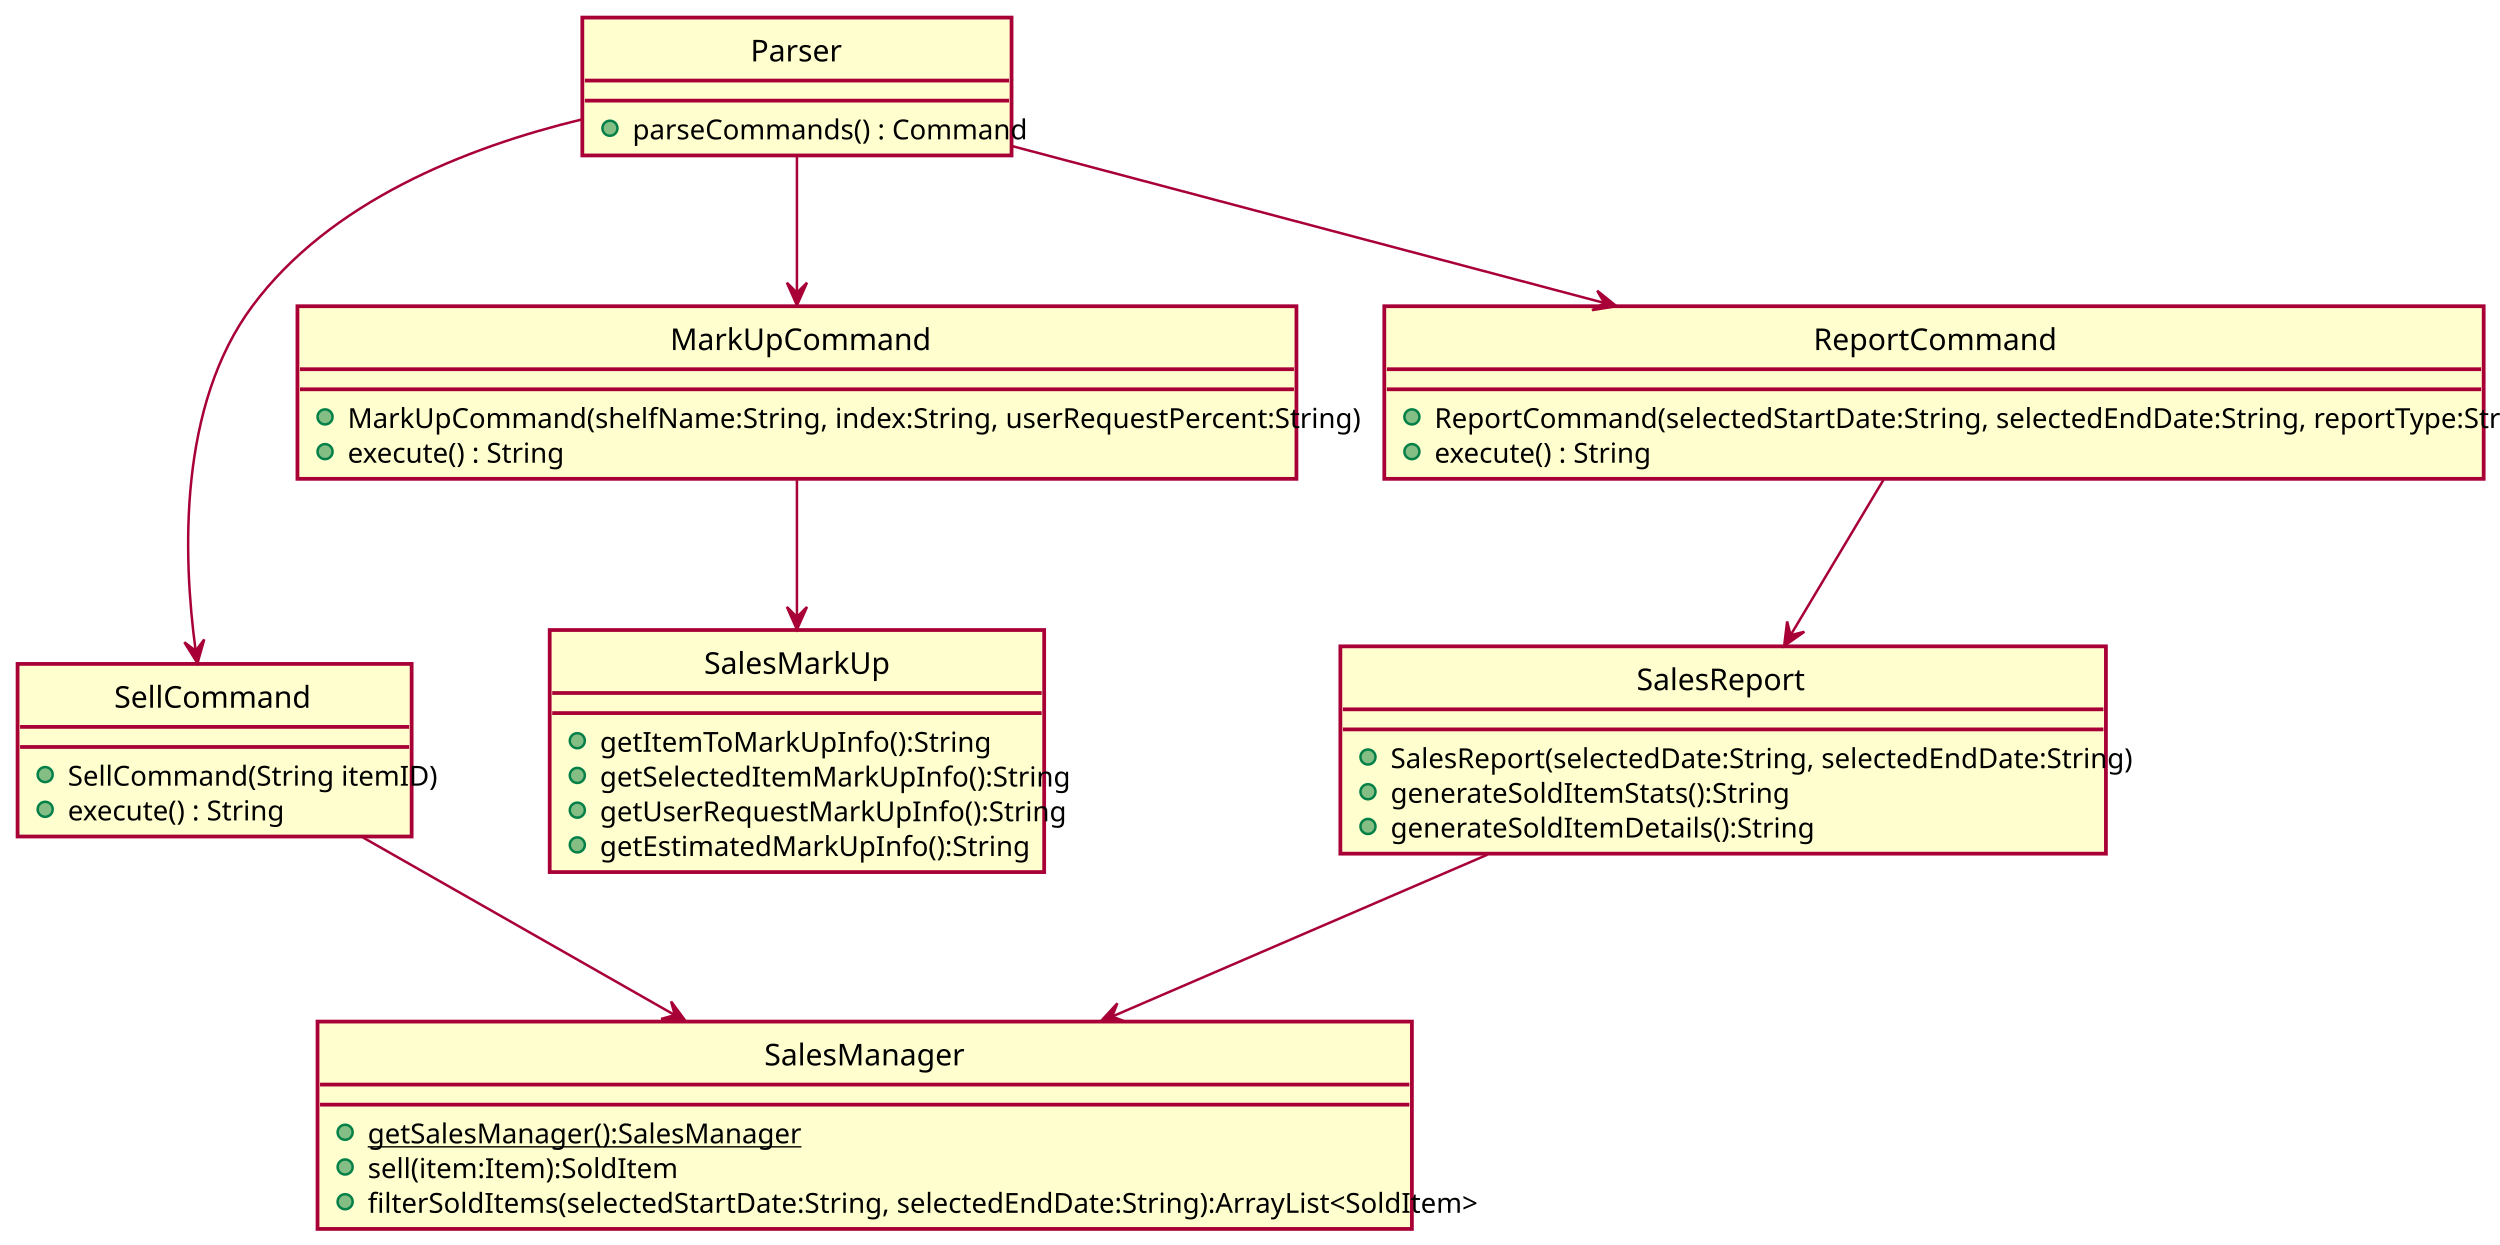
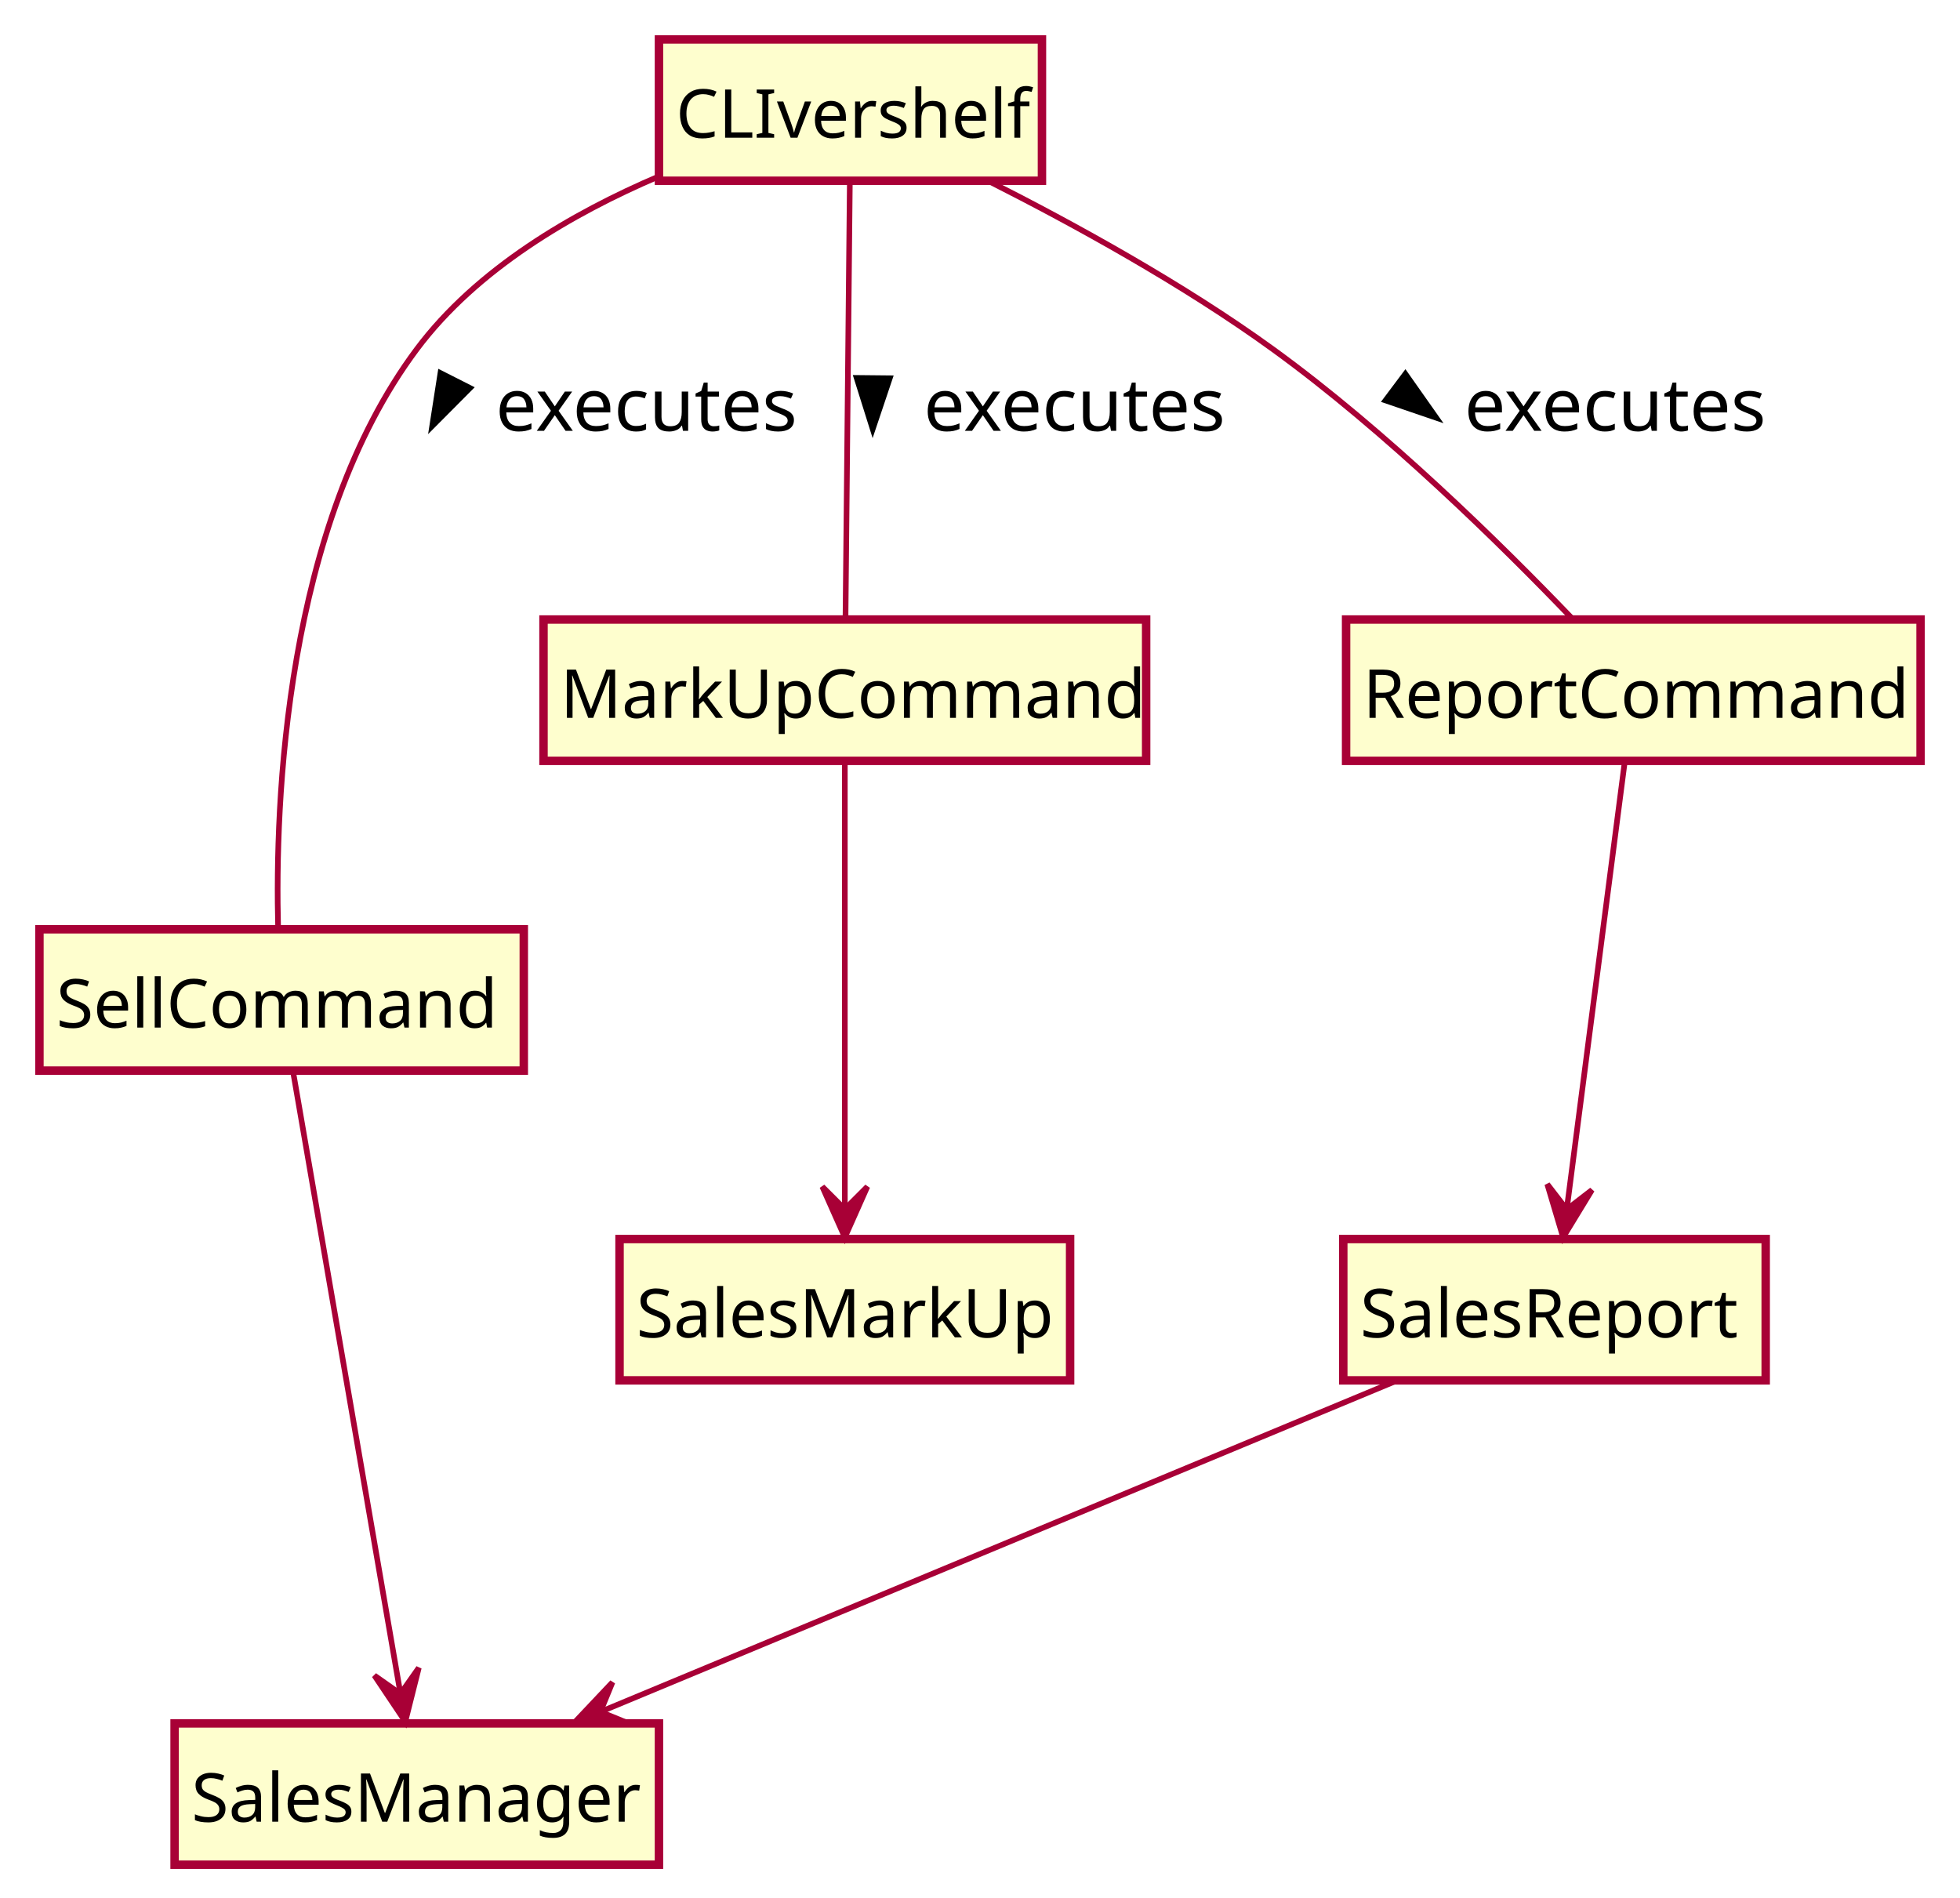
- <svg xmlns="http://www.w3.org/2000/svg" contentScriptType="application/ecmascript" contentStyleType="text/css" height="496px" preserveAspectRatio="none" style="width:996px;height:496px;background:#FFFFFF;" version="1.1" viewBox="0 0 996 496" width="996px" zoomAndPan="magnify">
+ <svg xmlns="http://www.w3.org/2000/svg" contentScriptType="application/ecmascript" contentStyleType="text/css" height="337px" preserveAspectRatio="none" style="width:348px;height:337px;background:#FFFFFF;" version="1.1" viewBox="0 0 348 337" width="348px" zoomAndPan="magnify">
  <defs />
  <g>
-     <rect codeLine="5" fill="#FEFECE" height="54.93" id="Parser" style="stroke:#A80036;stroke-width:1.5;" width="171" x="232" y="7" />
-     <text fill="#000000" font-family="sans-serif" font-size="12" lengthAdjust="spacing" textLength="37" x="299" y="24.457">Parser</text>
-     <line style="stroke:#A80036;stroke-width:1.5;" x1="233" x2="402" y1="32.094" y2="32.094" />
-     <line style="stroke:#A80036;stroke-width:1.5;" x1="233" x2="402" y1="40.094" y2="40.094" />
-     <ellipse cx="243" cy="51.094" fill="#84BE84" rx="3" ry="3" style="stroke:#038048;stroke-width:1.0;" />
-     <text fill="#000000" font-family="sans-serif" font-size="11" lengthAdjust="spacing" textLength="145" x="252" y="55.513">parseCommands() : Command</text>
-     <rect codeLine="9" fill="#FEFECE" height="82.602" id="SalesManager" style="stroke:#A80036;stroke-width:1.5;" width="436" x="126.5" y="407" />
-     <text fill="#000000" font-family="sans-serif" font-size="12" lengthAdjust="spacing" textLength="80" x="304.5" y="424.457">SalesManager</text>
-     <line style="stroke:#A80036;stroke-width:1.5;" x1="127.5" x2="561.5" y1="432.094" y2="432.094" />
-     <line style="stroke:#A80036;stroke-width:1.5;" x1="127.5" x2="561.5" y1="440.094" y2="440.094" />
-     <ellipse cx="137.5" cy="451.094" fill="#84BE84" rx="3" ry="3" style="stroke:#038048;stroke-width:1.0;" />
-     <text fill="#000000" font-family="sans-serif" font-size="11" lengthAdjust="spacing" text-decoration="underline" textLength="164" x="146.5" y="455.513">getSalesManager():SalesManager</text>
-     <ellipse cx="137.5" cy="464.93" fill="#84BE84" rx="3" ry="3" style="stroke:#038048;stroke-width:1.0;" />
-     <text fill="#000000" font-family="sans-serif" font-size="11" lengthAdjust="spacing" textLength="108" x="146.5" y="469.349">sell(item:Item):SoldItem</text>
-     <ellipse cx="137.5" cy="478.766" fill="#84BE84" rx="3" ry="3" style="stroke:#038048;stroke-width:1.0;" />
-     <text fill="#000000" font-family="sans-serif" font-size="11" lengthAdjust="spacing" textLength="410" x="146.5" y="483.185">filterSoldItems(selectedStartDate:String, selectedEndDate:String):ArrayList&lt;SoldItem&gt;</text>
-     <rect codeLine="15" fill="#FEFECE" height="82.602" id="SalesReport" style="stroke:#A80036;stroke-width:1.5;" width="305" x="534" y="257.5" />
-     <text fill="#000000" font-family="sans-serif" font-size="12" lengthAdjust="spacing" textLength="69" x="652" y="274.957">SalesReport</text>
-     <line style="stroke:#A80036;stroke-width:1.5;" x1="535" x2="838" y1="282.594" y2="282.594" />
-     <line style="stroke:#A80036;stroke-width:1.5;" x1="535" x2="838" y1="290.594" y2="290.594" />
-     <ellipse cx="545" cy="301.594" fill="#84BE84" rx="3" ry="3" style="stroke:#038048;stroke-width:1.0;" />
-     <text fill="#000000" font-family="sans-serif" font-size="11" lengthAdjust="spacing" textLength="279" x="554" y="306.013">SalesReport(selectedDate:String, selectedEndDate:String)</text>
-     <ellipse cx="545" cy="315.43" fill="#84BE84" rx="3" ry="3" style="stroke:#038048;stroke-width:1.0;" />
-     <text fill="#000000" font-family="sans-serif" font-size="11" lengthAdjust="spacing" textLength="147" x="554" y="319.849">generateSoldItemStats():String</text>
-     <ellipse cx="545" cy="329.266" fill="#84BE84" rx="3" ry="3" style="stroke:#038048;stroke-width:1.0;" />
-     <text fill="#000000" font-family="sans-serif" font-size="11" lengthAdjust="spacing" textLength="154" x="554" y="333.685">generateSoldItemDetails():String</text>
-     <rect codeLine="21" fill="#FEFECE" height="96.438" id="SalesMarkUp" style="stroke:#A80036;stroke-width:1.5;" width="197" x="219" y="251" />
-     <text fill="#000000" font-family="sans-serif" font-size="12" lengthAdjust="spacing" textLength="74" x="280.5" y="268.457">SalesMarkUp</text>
-     <line style="stroke:#A80036;stroke-width:1.5;" x1="220" x2="415" y1="276.094" y2="276.094" />
-     <line style="stroke:#A80036;stroke-width:1.5;" x1="220" x2="415" y1="284.094" y2="284.094" />
-     <ellipse cx="230" cy="295.094" fill="#84BE84" rx="3" ry="3" style="stroke:#038048;stroke-width:1.0;" />
-     <text fill="#000000" font-family="sans-serif" font-size="11" lengthAdjust="spacing" textLength="139" x="239" y="299.513">getItemToMarkUpInfo():String</text>
-     <ellipse cx="230" cy="308.93" fill="#84BE84" rx="3" ry="3" style="stroke:#038048;stroke-width:1.0;" />
-     <text fill="#000000" font-family="sans-serif" font-size="11" lengthAdjust="spacing" textLength="169" x="239" y="313.349">getSelectedItemMarkUpInfo():String</text>
-     <ellipse cx="230" cy="322.766" fill="#84BE84" rx="3" ry="3" style="stroke:#038048;stroke-width:1.0;" />
-     <text fill="#000000" font-family="sans-serif" font-size="11" lengthAdjust="spacing" textLength="171" x="239" y="327.185">getUserRequestMarkUpInfo():String</text>
-     <ellipse cx="230" cy="336.602" fill="#84BE84" rx="3" ry="3" style="stroke:#038048;stroke-width:1.0;" />
-     <text fill="#000000" font-family="sans-serif" font-size="11" lengthAdjust="spacing" textLength="154" x="239" y="341.021">getEstimatedMarkUpInfo():String</text>
-     <rect codeLine="28" fill="#FEFECE" height="68.766" id="SellCommand" style="stroke:#A80036;stroke-width:1.5;" width="157" x="7" y="264.5" />
-     <text fill="#000000" font-family="sans-serif" font-size="12" lengthAdjust="spacing" textLength="80" x="45.5" y="281.957">SellCommand</text>
-     <line style="stroke:#A80036;stroke-width:1.5;" x1="8" x2="163" y1="289.594" y2="289.594" />
-     <line style="stroke:#A80036;stroke-width:1.5;" x1="8" x2="163" y1="297.594" y2="297.594" />
-     <ellipse cx="18" cy="308.594" fill="#84BE84" rx="3" ry="3" style="stroke:#038048;stroke-width:1.0;" />
-     <text fill="#000000" font-family="sans-serif" font-size="11" lengthAdjust="spacing" textLength="131" x="27" y="313.013">SellCommand(String itemID)</text>
-     <ellipse cx="18" cy="322.43" fill="#84BE84" rx="3" ry="3" style="stroke:#038048;stroke-width:1.0;" />
-     <text fill="#000000" font-family="sans-serif" font-size="11" lengthAdjust="spacing" textLength="84" x="27" y="326.849">execute() : String</text>
-     <rect codeLine="33" fill="#FEFECE" height="68.766" id="MarkUpCommand" style="stroke:#A80036;stroke-width:1.5;" width="398" x="118.5" y="122" />
-     <text fill="#000000" font-family="sans-serif" font-size="12" lengthAdjust="spacing" textLength="101" x="267" y="139.457">MarkUpCommand</text>
-     <line style="stroke:#A80036;stroke-width:1.5;" x1="119.5" x2="515.5" y1="147.094" y2="147.094" />
-     <line style="stroke:#A80036;stroke-width:1.5;" x1="119.5" x2="515.5" y1="155.094" y2="155.094" />
-     <ellipse cx="129.5" cy="166.094" fill="#84BE84" rx="3" ry="3" style="stroke:#038048;stroke-width:1.0;" />
-     <text fill="#000000" font-family="sans-serif" font-size="11" lengthAdjust="spacing" textLength="372" x="138.5" y="170.513">MarkUpCommand(shelfName:String, index:String, userRequestPercent:String)</text>
-     <ellipse cx="129.5" cy="179.93" fill="#84BE84" rx="3" ry="3" style="stroke:#038048;stroke-width:1.0;" />
-     <text fill="#000000" font-family="sans-serif" font-size="11" lengthAdjust="spacing" textLength="84" x="138.5" y="184.349">execute() : String</text>
-     <rect codeLine="38" fill="#FEFECE" height="68.766" id="ReportCommand" style="stroke:#A80036;stroke-width:1.5;" width="438" x="551.5" y="122" />
-     <text fill="#000000" font-family="sans-serif" font-size="12" lengthAdjust="spacing" textLength="96" x="722.5" y="139.457">ReportCommand</text>
-     <line style="stroke:#A80036;stroke-width:1.5;" x1="552.5" x2="988.5" y1="147.094" y2="147.094" />
-     <line style="stroke:#A80036;stroke-width:1.5;" x1="552.5" x2="988.5" y1="155.094" y2="155.094" />
-     <ellipse cx="562.5" cy="166.094" fill="#84BE84" rx="3" ry="3" style="stroke:#038048;stroke-width:1.0;" />
-     <text fill="#000000" font-family="sans-serif" font-size="11" lengthAdjust="spacing" textLength="412" x="571.5" y="170.513">ReportCommand(selectedStartDate:String, selectedEndDate:String, reportType:String)</text>
-     <ellipse cx="562.5" cy="179.93" fill="#84BE84" rx="3" ry="3" style="stroke:#038048;stroke-width:1.0;" />
-     <text fill="#000000" font-family="sans-serif" font-size="11" lengthAdjust="spacing" textLength="84" x="571.5" y="184.349">execute() : String</text>
-     <path codeLine="43" d="M403.24,58.21 C469.75,75.83 563.09,100.56 639.03,120.67 " fill="none" id="Parser-to-ReportCommand" style="stroke:#A80036;stroke-width:1.0;" />
-     <polygon fill="#A80036" points="644.01,121.99,636.325,115.83,639.175,120.717,634.288,123.566,644.01,121.99" style="stroke:#A80036;stroke-width:1.0;" />
-     <path codeLine="44" d="M317.5,62.13 C317.5,78.03 317.5,98.5 317.5,116.22 " fill="none" id="Parser-to-MarkUpCommand" style="stroke:#A80036;stroke-width:1.0;" />
-     <polygon fill="#A80036" points="317.5,121.63,321.5,112.63,317.5,116.63,313.5,112.63,317.5,121.63" style="stroke:#A80036;stroke-width:1.0;" />
-     <path codeLine="45" d="M231.92,47.55 C185.47,58.77 131.37,80.39 100.5,122 C71.21,161.48 72.72,220.53 77.94,259.16 " fill="none" id="Parser-to-SellCommand" style="stroke:#A80036;stroke-width:1.0;" />
-     <polygon fill="#A80036" points="78.67,264.23,81.368,254.758,77.969,259.279,73.448,255.88,78.67,264.23" style="stroke:#A80036;stroke-width:1.0;" />
-     <path codeLine="47" d="M750.38,191.15 C739.32,209.64 725.46,232.83 713.48,252.87 " fill="none" id="ReportCommand-to-SalesReport" style="stroke:#A80036;stroke-width:1.0;" />
-     <polygon fill="#A80036" points="710.8,257.36,718.86,251.701,713.372,253.072,712,247.585,710.8,257.36" style="stroke:#A80036;stroke-width:1.0;" />
-     <path codeLine="48" d="M592.59,340.5 C546.23,360.5 490.31,384.61 443.3,404.89 " fill="none" id="SalesReport-to-SalesManager" style="stroke:#A80036;stroke-width:1.0;" />
-     <polygon fill="#A80036" points="438.49,406.96,448.338,407.054,443.078,404.973,445.159,399.713,438.49,406.96" style="stroke:#A80036;stroke-width:1.0;" />
-     <path codeLine="49" d="M317.5,191.15 C317.5,207.48 317.5,227.46 317.5,245.71 " fill="none" id="MarkUpCommand-to-SalesMarkUp" style="stroke:#A80036;stroke-width:1.0;" />
-     <polygon fill="#A80036" points="317.5,250.81,321.5,241.81,317.5,245.81,313.5,241.81,317.5,250.81" style="stroke:#A80036;stroke-width:1.0;" />
-     <path codeLine="50" d="M144.6,333.65 C181.32,354.57 228.91,381.67 268.43,404.18 " fill="none" id="SellCommand-to-SalesManager" style="stroke:#A80036;stroke-width:1.0;" />
-     <polygon fill="#A80036" points="273.21,406.9,267.366,398.972,268.864,404.427,263.409,405.925,273.21,406.9" style="stroke:#A80036;stroke-width:1.0;" />
+     <rect codeLine="7" fill="#FEFECE" height="25.094" id="CLIvershelf" style="stroke:#A80036;stroke-width:1.5;" width="68" x="117" y="7" />
+     <text fill="#000000" font-family="sans-serif" font-size="12" lengthAdjust="spacing" textLength="62" x="120" y="24.457">CLIvershelf</text>
+     <rect codeLine="10" fill="#FEFECE" height="25.094" id="SalesManager" style="stroke:#A80036;stroke-width:1.5;" width="86" x="31" y="306" />
+     <text fill="#000000" font-family="sans-serif" font-size="12" lengthAdjust="spacing" textLength="80" x="34" y="323.457">SalesManager</text>
+     <rect codeLine="13" fill="#FEFECE" height="25.094" id="SalesReport" style="stroke:#A80036;stroke-width:1.5;" width="75" x="238.5" y="220" />
+     <text fill="#000000" font-family="sans-serif" font-size="12" lengthAdjust="spacing" textLength="69" x="241.5" y="237.457">SalesReport</text>
+     <rect codeLine="16" fill="#FEFECE" height="25.094" id="SalesMarkUp" style="stroke:#A80036;stroke-width:1.5;" width="80" x="110" y="220" />
+     <text fill="#000000" font-family="sans-serif" font-size="12" lengthAdjust="spacing" textLength="74" x="113" y="237.457">SalesMarkUp</text>
+     <rect codeLine="19" fill="#FEFECE" height="25.094" id="SellCommand" style="stroke:#A80036;stroke-width:1.5;" width="86" x="7" y="165" />
+     <text fill="#000000" font-family="sans-serif" font-size="12" lengthAdjust="spacing" textLength="80" x="10" y="182.457">SellCommand</text>
+     <rect codeLine="22" fill="#FEFECE" height="25.094" id="MarkUpCommand" style="stroke:#A80036;stroke-width:1.5;" width="107" x="96.5" y="110" />
+     <text fill="#000000" font-family="sans-serif" font-size="12" lengthAdjust="spacing" textLength="101" x="99.5" y="127.457">MarkUpCommand</text>
+     <rect codeLine="25" fill="#FEFECE" height="25.094" id="ReportCommand" style="stroke:#A80036;stroke-width:1.5;" width="102" x="239" y="110" />
+     <text fill="#000000" font-family="sans-serif" font-size="12" lengthAdjust="spacing" textLength="96" x="242" y="127.457">ReportCommand</text>
+     <path codeLine="28" d="M175.55,32.16 C190.65,39.8 210.1,50.47 226,62 C246.15,76.6 266.75,96.91 278.95,109.63 " fill="none" id="CLIvershelf-ReportCommand" style="stroke:#A80036;stroke-width:1.0;" />
+     <polygon fill="#000000" points="255.001,74.174,249.525,66.398,246,71.102,255.001,74.174" style="stroke:#000000;stroke-width:1.0;" />
+     <text fill="#000000" font-family="sans-serif" font-size="13" lengthAdjust="spacing" textLength="53" x="260" y="76.495">executes</text>
+     <path codeLine="29" d="M150.89,32.09 C150.69,51.46 150.31,90.24 150.12,109.74 " fill="none" id="CLIvershelf-MarkUpCommand" style="stroke:#A80036;stroke-width:1.0;" />
+     <polygon fill="#000000" points="154.95,76.175,157.979,67.16,152.101,67.102,154.95,76.175" style="stroke:#000000;stroke-width:1.0;" />
+     <text fill="#000000" font-family="sans-serif" font-size="13" lengthAdjust="spacing" textLength="53" x="164" y="76.495">executes</text>
+     <path codeLine="30" d="M116.95,31.33 C101.63,37.87 84.63,47.77 74,62 C50.54,93.41 48.81,142.54 49.38,164.82 " fill="none" id="CLIvershelf-SellCommand" style="stroke:#A80036;stroke-width:1.0;" />
+     <polygon fill="#000000" points="76.742,75.637,83.449,68.894,78.205,66.239,76.742,75.637" style="stroke:#000000;stroke-width:1.0;" />
+     <text fill="#000000" font-family="sans-serif" font-size="13" lengthAdjust="spacing" textLength="53" x="88" y="76.495">executes</text>
+     <path codeLine="32" d="M288.5,135.06 C286.02,154.2 281.05,192.57 278.18,214.71 " fill="none" id="ReportCommand-to-SalesReport" style="stroke:#A80036;stroke-width:1.0;" />
+     <polygon fill="#A80036" points="277.53,219.7,282.654,211.289,278.173,214.742,274.721,210.26,277.53,219.7" style="stroke:#A80036;stroke-width:1.0;" />
+     <path codeLine="33" d="M248.34,245 C211.37,260.37 145.98,287.57 106.64,303.93 " fill="none" id="SalesReport-to-SalesManager" style="stroke:#A80036;stroke-width:1.0;" />
+     <polygon fill="#A80036" points="101.98,305.87,111.826,306.09,106.593,303.942,108.741,298.709,101.98,305.87" style="stroke:#A80036;stroke-width:1.0;" />
+     <path codeLine="34" d="M150,135.06 C150,154.12 150,192.25 150,214.42 " fill="none" id="MarkUpCommand-to-SalesMarkUp" style="stroke:#A80036;stroke-width:1.0;" />
+     <polygon fill="#A80036" points="150,219.7,154,210.7,150,214.7,146,210.7,150,219.7" style="stroke:#A80036;stroke-width:1.0;" />
+     <path codeLine="35" d="M52.05,190.35 C56.31,215.07 66.18,272.21 71.1,300.71 " fill="none" id="SellCommand-to-SalesManager" style="stroke:#A80036;stroke-width:1.0;" />
+     <polygon fill="#A80036" points="71.96,305.68,74.359,296.128,71.103,300.754,66.477,297.498,71.96,305.68" style="stroke:#A80036;stroke-width:1.0;" />
  </g>
</svg>
